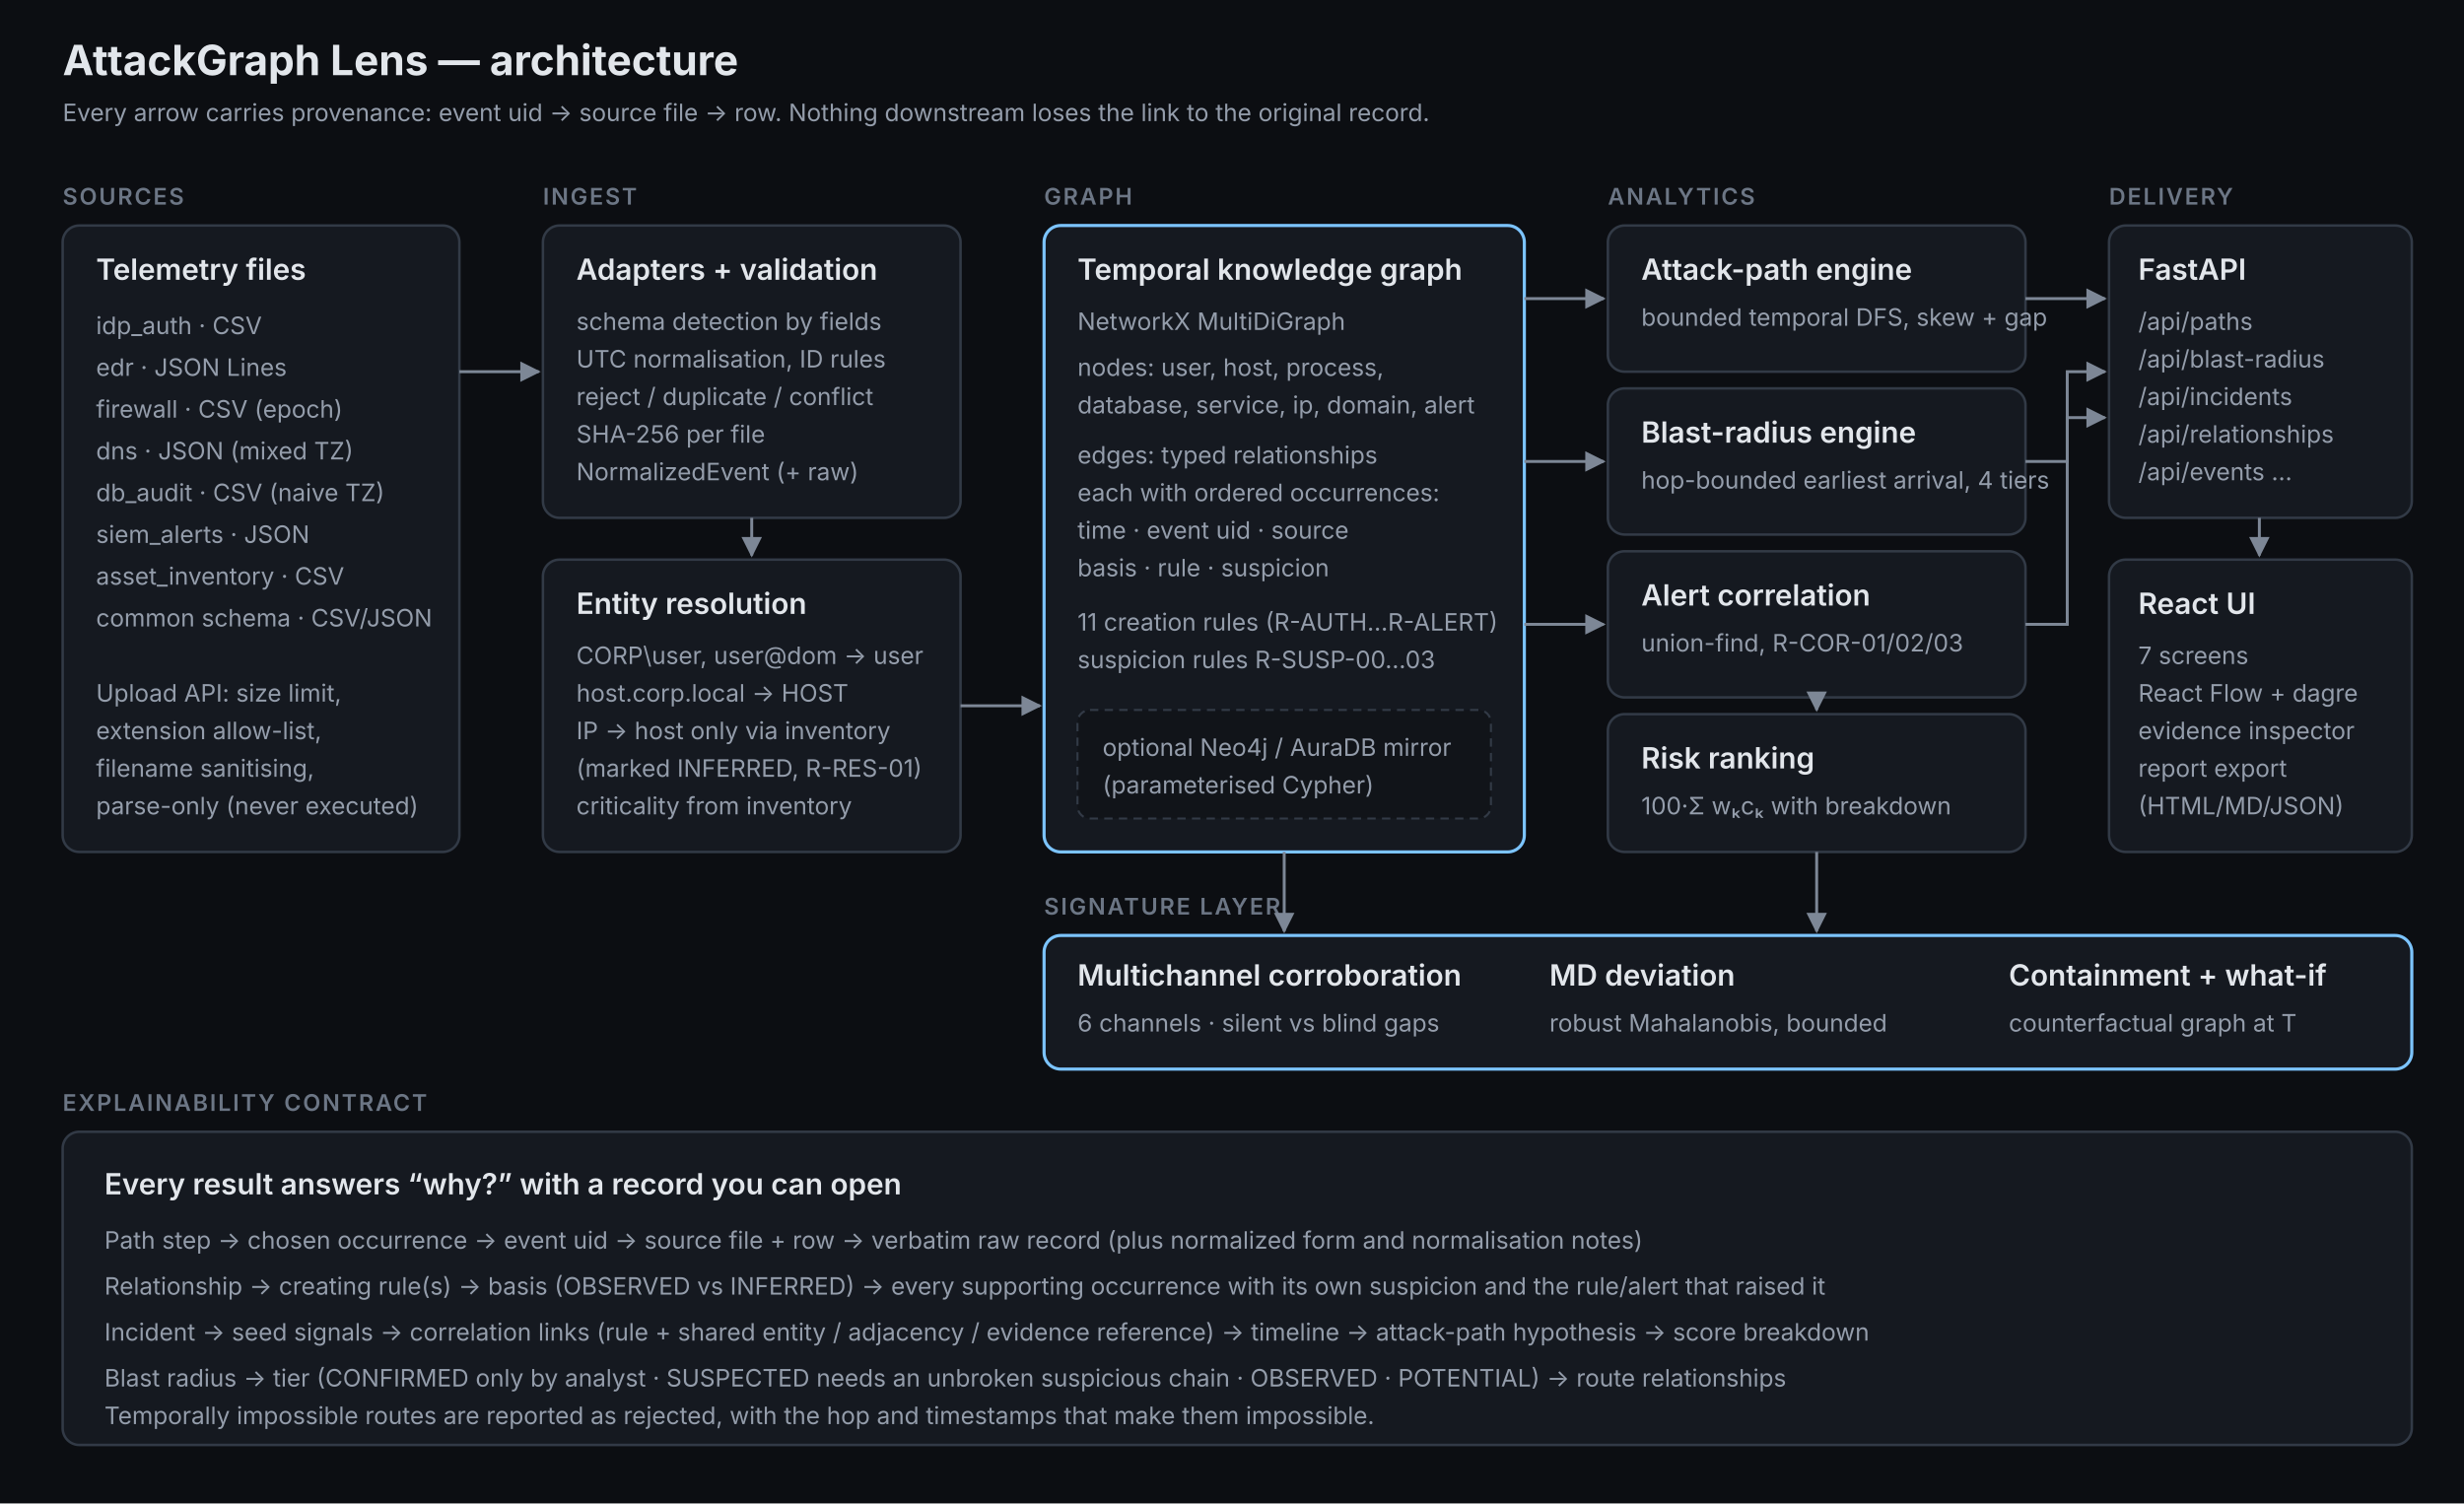
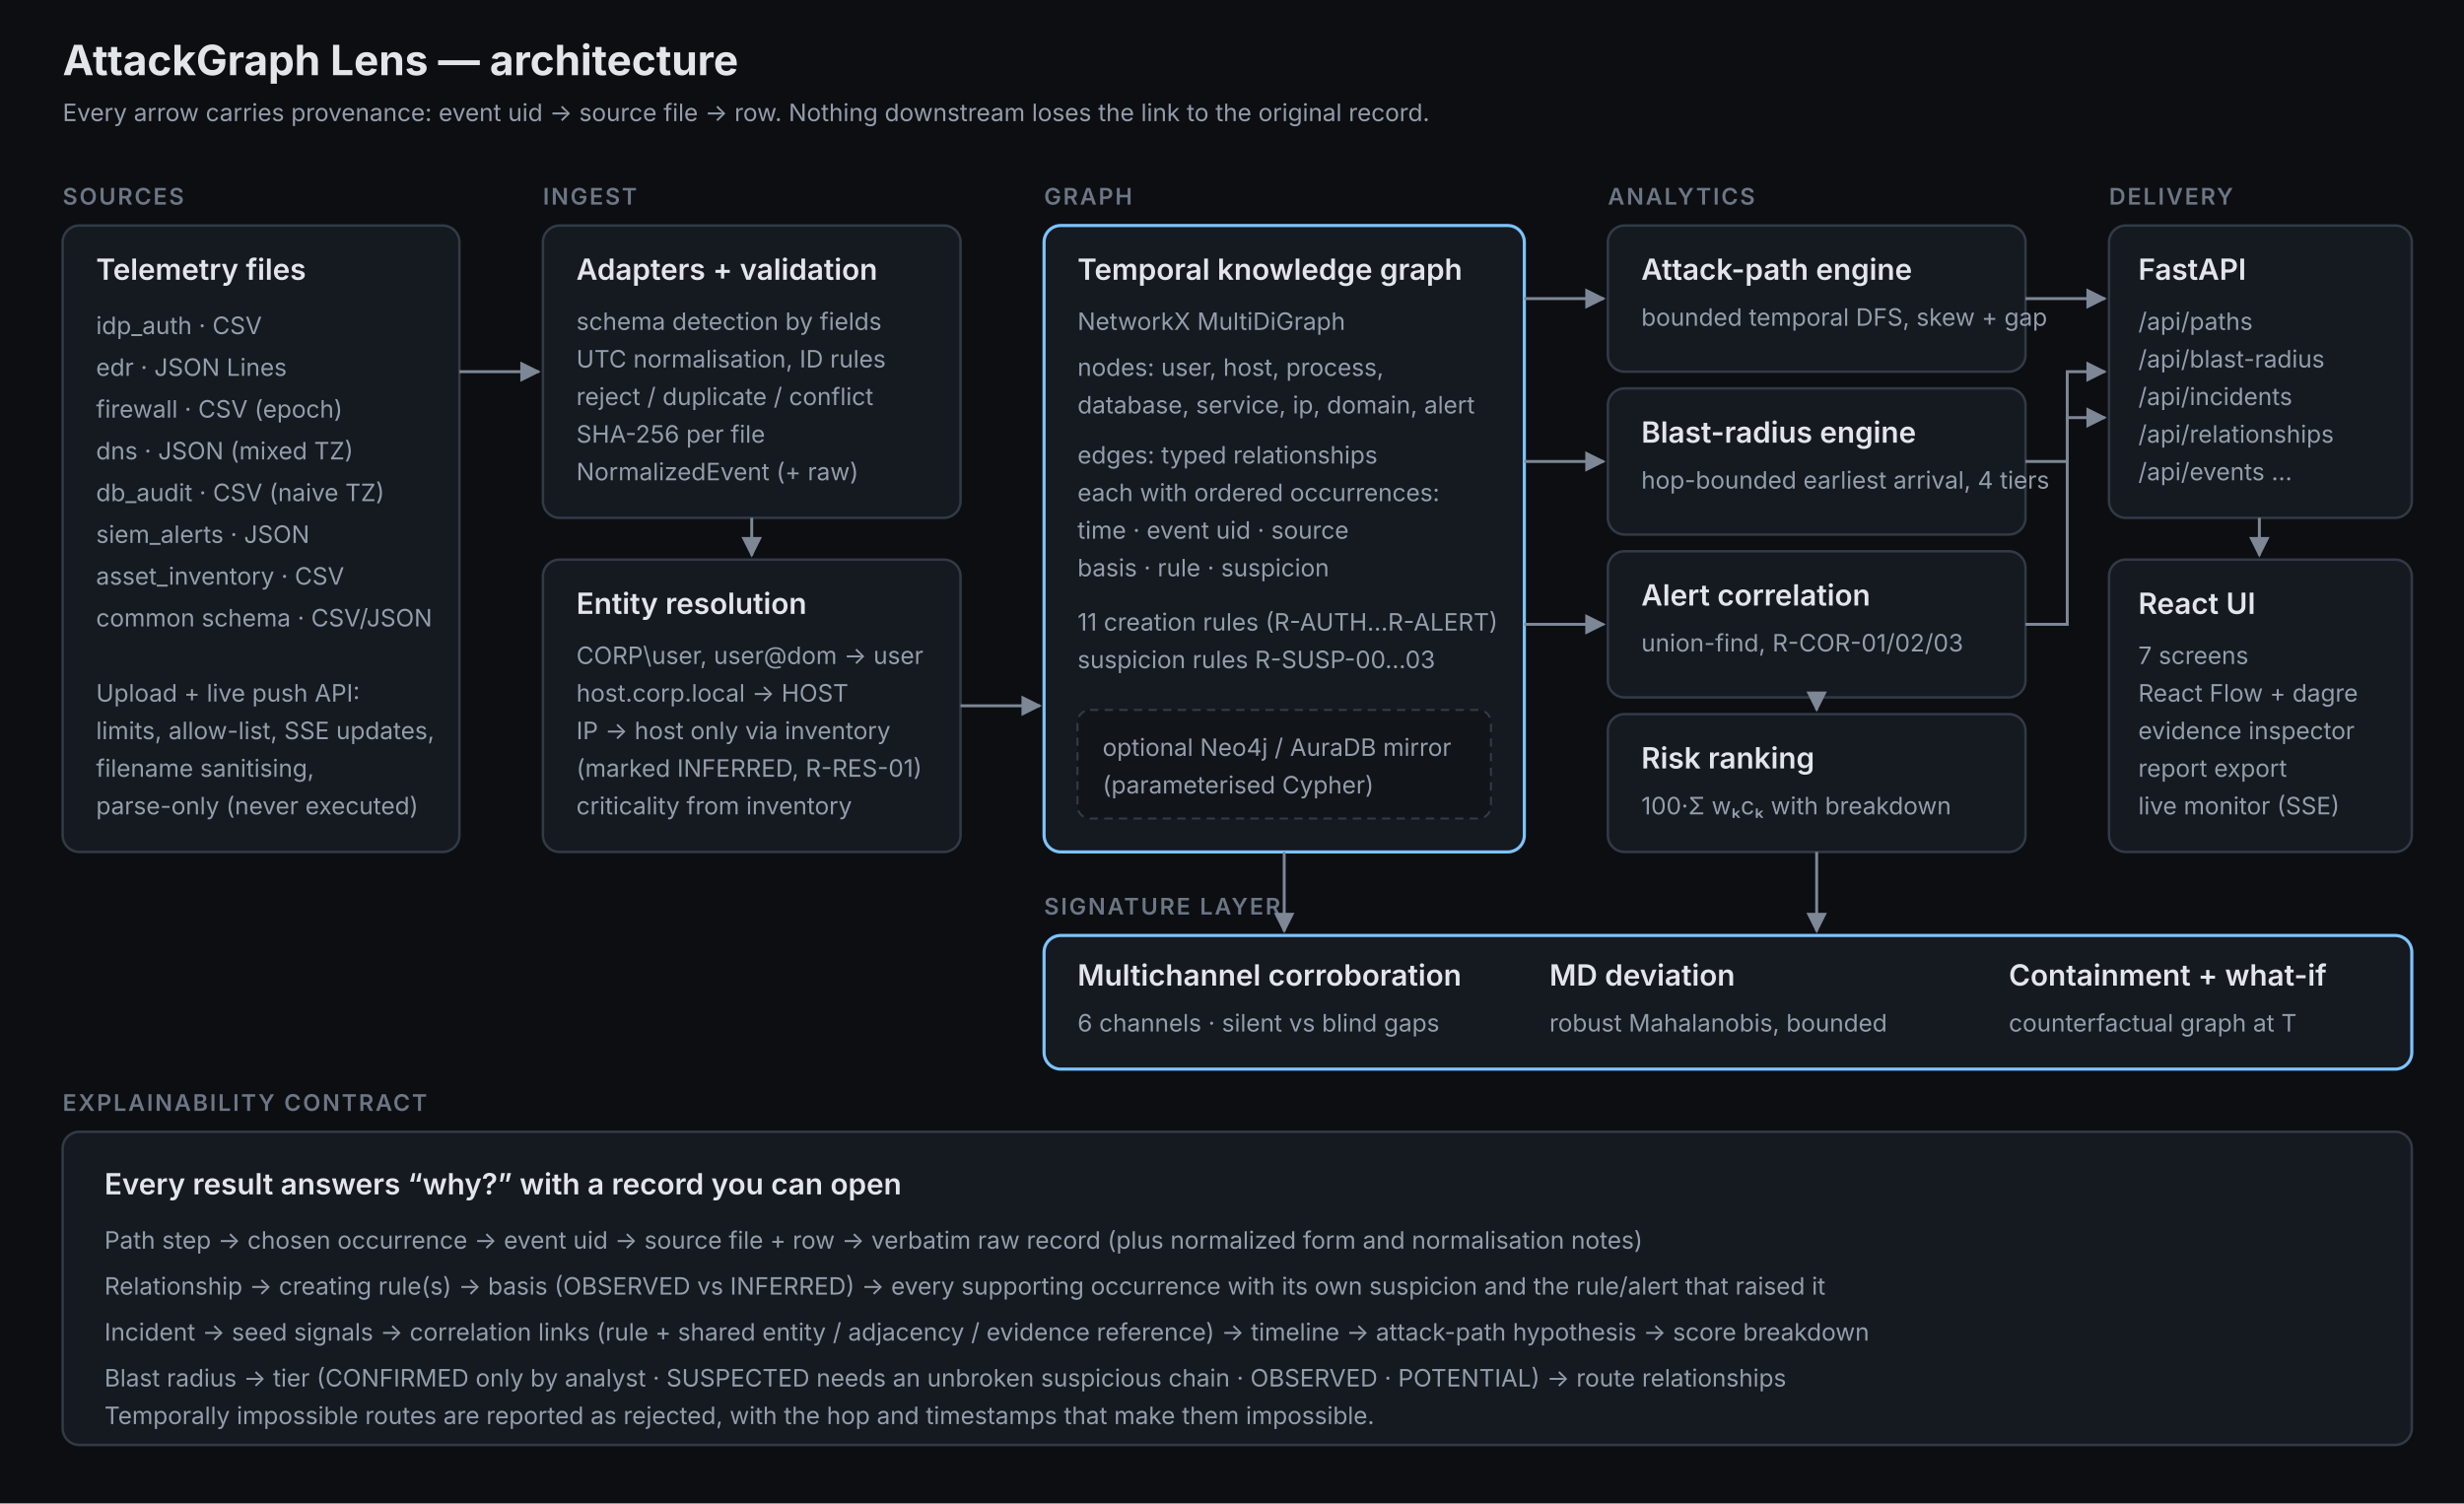
<svg xmlns="http://www.w3.org/2000/svg" viewBox="0 0 1180 720" font-family="Inter, system-ui, sans-serif">
  <defs>
    <marker id="a" viewBox="0 0 10 10" refX="9" refY="5" markerWidth="7" markerHeight="7" orient="auto-start-reverse">
      <path d="M0 0L10 5L0 10z" fill="#7d8796" />
    </marker>
    <style>
      .box{fill:#151920;stroke:#323a46;stroke-width:1.2;rx:8}
      .hl{fill:#151920;stroke:#7cc4ff;stroke-width:1.5}
      .t{fill:#e2e6eb;font-size:14px;font-weight:600}
      .s{fill:#949dab;font-size:11.5px}
      .g{fill:#6c7685;font-size:11px;font-weight:600;letter-spacing:.08em}
      .l{stroke:#7d8796;stroke-width:1.4;fill:none;marker-end:url(#a)}
    </style>
  </defs>
  <rect width="1180" height="720" fill="#0c0e12" />
  <text x="30" y="36" fill="#e2e6eb" font-size="20" font-weight="700">AttackGraph Lens — architecture</text>
  <text x="30" y="58" class="s">Every arrow carries provenance: event uid → source file → row. Nothing downstream loses the link to the original record.</text>
  <text x="30" y="98" class="g">SOURCES</text>
  <g>
    <rect class="box" x="30" y="108" width="190" height="300" rx="8" />
    <text x="46" y="134" class="t">Telemetry files</text>
    <text x="46" y="160" class="s">idp_auth · CSV</text>
    <text x="46" y="180" class="s">edr · JSON Lines</text>
    <text x="46" y="200" class="s">firewall · CSV (epoch)</text>
    <text x="46" y="220" class="s">dns · JSON (mixed TZ)</text>
    <text x="46" y="240" class="s">db_audit · CSV (naive TZ)</text>
    <text x="46" y="260" class="s">siem_alerts · JSON</text>
    <text x="46" y="280" class="s">asset_inventory · CSV</text>
    <text x="46" y="300" class="s">common schema · CSV/JSON</text>
-     <text x="46" y="336" class="s">Upload API: size limit,</text>
-     <text x="46" y="354" class="s">extension allow-list,</text>
+     <text x="46" y="336" class="s">Upload + live push API:</text>
+     <text x="46" y="354" class="s">limits, allow-list, SSE updates,</text>
    <text x="46" y="372" class="s">filename sanitising,</text>
    <text x="46" y="390" class="s">parse-only (never executed)</text>
  </g>
  <text x="260" y="98" class="g">INGEST</text>
  <rect class="box" x="260" y="108" width="200" height="140" rx="8" />
  <text x="276" y="134" class="t">Adapters + validation</text>
  <text x="276" y="158" class="s">schema detection by fields</text>
  <text x="276" y="176" class="s">UTC normalisation, ID rules</text>
  <text x="276" y="194" class="s">reject / duplicate / conflict</text>
  <text x="276" y="212" class="s">SHA-256 per file</text>
  <text x="276" y="230" class="s">NormalizedEvent (+ raw)</text>
  <rect class="box" x="260" y="268" width="200" height="140" rx="8" />
  <text x="276" y="294" class="t">Entity resolution</text>
  <text x="276" y="318" class="s">CORP\user, user@dom → user</text>
  <text x="276" y="336" class="s">host.corp.local → HOST</text>
  <text x="276" y="354" class="s">IP → host only via inventory</text>
  <text x="276" y="372" class="s">(marked INFERRED, R-RES-01)</text>
  <text x="276" y="390" class="s">criticality from inventory</text>
  <text x="500" y="98" class="g">GRAPH</text>
  <rect class="hl" x="500" y="108" width="230" height="300" rx="8" />
  <text x="516" y="134" class="t">Temporal knowledge graph</text>
  <text x="516" y="158" class="s">NetworkX MultiDiGraph</text>
  <text x="516" y="180" class="s">nodes: user, host, process,</text>
  <text x="516" y="198" class="s">database, service, ip, domain, alert</text>
  <text x="516" y="222" class="s">edges: typed relationships</text>
  <text x="516" y="240" class="s">each with ordered occurrences:</text>
  <text x="516" y="258" class="s">  time · event uid · source</text>
  <text x="516" y="276" class="s">  basis · rule · suspicion</text>
  <text x="516" y="302" class="s">11 creation rules (R-AUTH…R-ALERT)</text>
  <text x="516" y="320" class="s">suspicion rules R-SUSP-00…03</text>
  <rect x="516" y="340" width="198" height="52" rx="6" fill="#111419" stroke="#323a46" stroke-dasharray="4 3" />
  <text x="528" y="362" class="s">optional Neo4j / AuraDB mirror</text>
  <text x="528" y="380" class="s">(parameterised Cypher)</text>
  <text x="770" y="98" class="g">ANALYTICS</text>
  <rect class="box" x="770" y="108" width="200" height="70" rx="8" />
  <text x="786" y="134" class="t">Attack-path engine</text>
  <text x="786" y="156" class="s">bounded temporal DFS, skew + gap</text>
  <rect class="box" x="770" y="186" width="200" height="70" rx="8" />
  <text x="786" y="212" class="t">Blast-radius engine</text>
  <text x="786" y="234" class="s">hop-bounded earliest arrival, 4 tiers</text>
  <rect class="box" x="770" y="264" width="200" height="70" rx="8" />
  <text x="786" y="290" class="t">Alert correlation</text>
  <text x="786" y="312" class="s">union-find, R-COR-01/02/03</text>
  <rect class="box" x="770" y="342" width="200" height="66" rx="8" />
  <text x="786" y="368" class="t">Risk ranking</text>
  <text x="786" y="390" class="s">100·Σ wₖcₖ with breakdown</text>
  <text x="1010" y="98" class="g">DELIVERY</text>
  <rect class="box" x="1010" y="108" width="145" height="140" rx="8" />
  <text x="1024" y="134" class="t">FastAPI</text>
  <text x="1024" y="158" class="s">/api/paths</text>
  <text x="1024" y="176" class="s">/api/blast-radius</text>
  <text x="1024" y="194" class="s">/api/incidents</text>
  <text x="1024" y="212" class="s">/api/relationships</text>
  <text x="1024" y="230" class="s">/api/events …</text>
  <rect class="box" x="1010" y="268" width="145" height="140" rx="8" />
  <text x="1024" y="294" class="t">React UI</text>
  <text x="1024" y="318" class="s">7 screens</text>
  <text x="1024" y="336" class="s">React Flow + dagre</text>
  <text x="1024" y="354" class="s">evidence inspector</text>
  <text x="1024" y="372" class="s">report export</text>
-   <text x="1024" y="390" class="s">(HTML/MD/JSON)</text>
+   <text x="1024" y="390" class="s">live monitor (SSE)</text>
  <path class="l" d="M220 178 H258" />
  <path class="l" d="M360 248 V266" />
  <path class="l" d="M460 338 H498" />
  <path class="l" d="M730 143 H768" />
  <path class="l" d="M730 221 H768" />
  <path class="l" d="M730 299 H768" />
  <path class="l" d="M970 143 H1008" />
  <path class="l" d="M970 221 H990 V178 H1008" />
  <path class="l" d="M970 299 H990 V200 H1008" />
  <path class="l" d="M870 334 V340" />
  <path class="l" d="M1082 248 V266" />
  <text x="500" y="438" class="g">SIGNATURE LAYER</text>
  <rect class="hl" x="500" y="448" width="655" height="64" rx="8" />
  <text x="516" y="472" class="t">Multichannel corroboration</text>
  <text x="516" y="494" class="s">6 channels · silent vs blind gaps</text>
  <text x="742" y="472" class="t">MD deviation</text>
  <text x="742" y="494" class="s">robust Mahalanobis, bounded</text>
  <text x="962" y="472" class="t">Containment + what-if</text>
  <text x="962" y="494" class="s">counterfactual graph at T</text>
  <path class="l" d="M615 408 V446" />
  <path class="l" d="M870 408 V446" />
  <text x="30" y="532" class="g">EXPLAINABILITY CONTRACT</text>
  <rect class="box" x="30" y="542" width="1125" height="150" rx="8" />
  <text x="50" y="572" class="t">Every result answers “why?” with a record you can open</text>
  <text x="50" y="598" class="s">Path step → chosen occurrence → event uid → source file + row → verbatim raw record (plus normalized form and normalisation notes)</text>
  <text x="50" y="620" class="s">Relationship → creating rule(s) → basis (OBSERVED vs INFERRED) → every supporting occurrence with its own suspicion and the rule/alert that raised it</text>
  <text x="50" y="642" class="s">Incident → seed signals → correlation links (rule + shared entity / adjacency / evidence reference) → timeline → attack-path hypothesis → score breakdown</text>
  <text x="50" y="664" class="s">Blast radius → tier (CONFIRMED only by analyst · SUSPECTED needs an unbroken suspicious chain · OBSERVED · POTENTIAL) → route relationships</text>
  <text x="50" y="682" class="s">Temporally impossible routes are reported as rejected, with the hop and timestamps that make them impossible.</text>
</svg>
